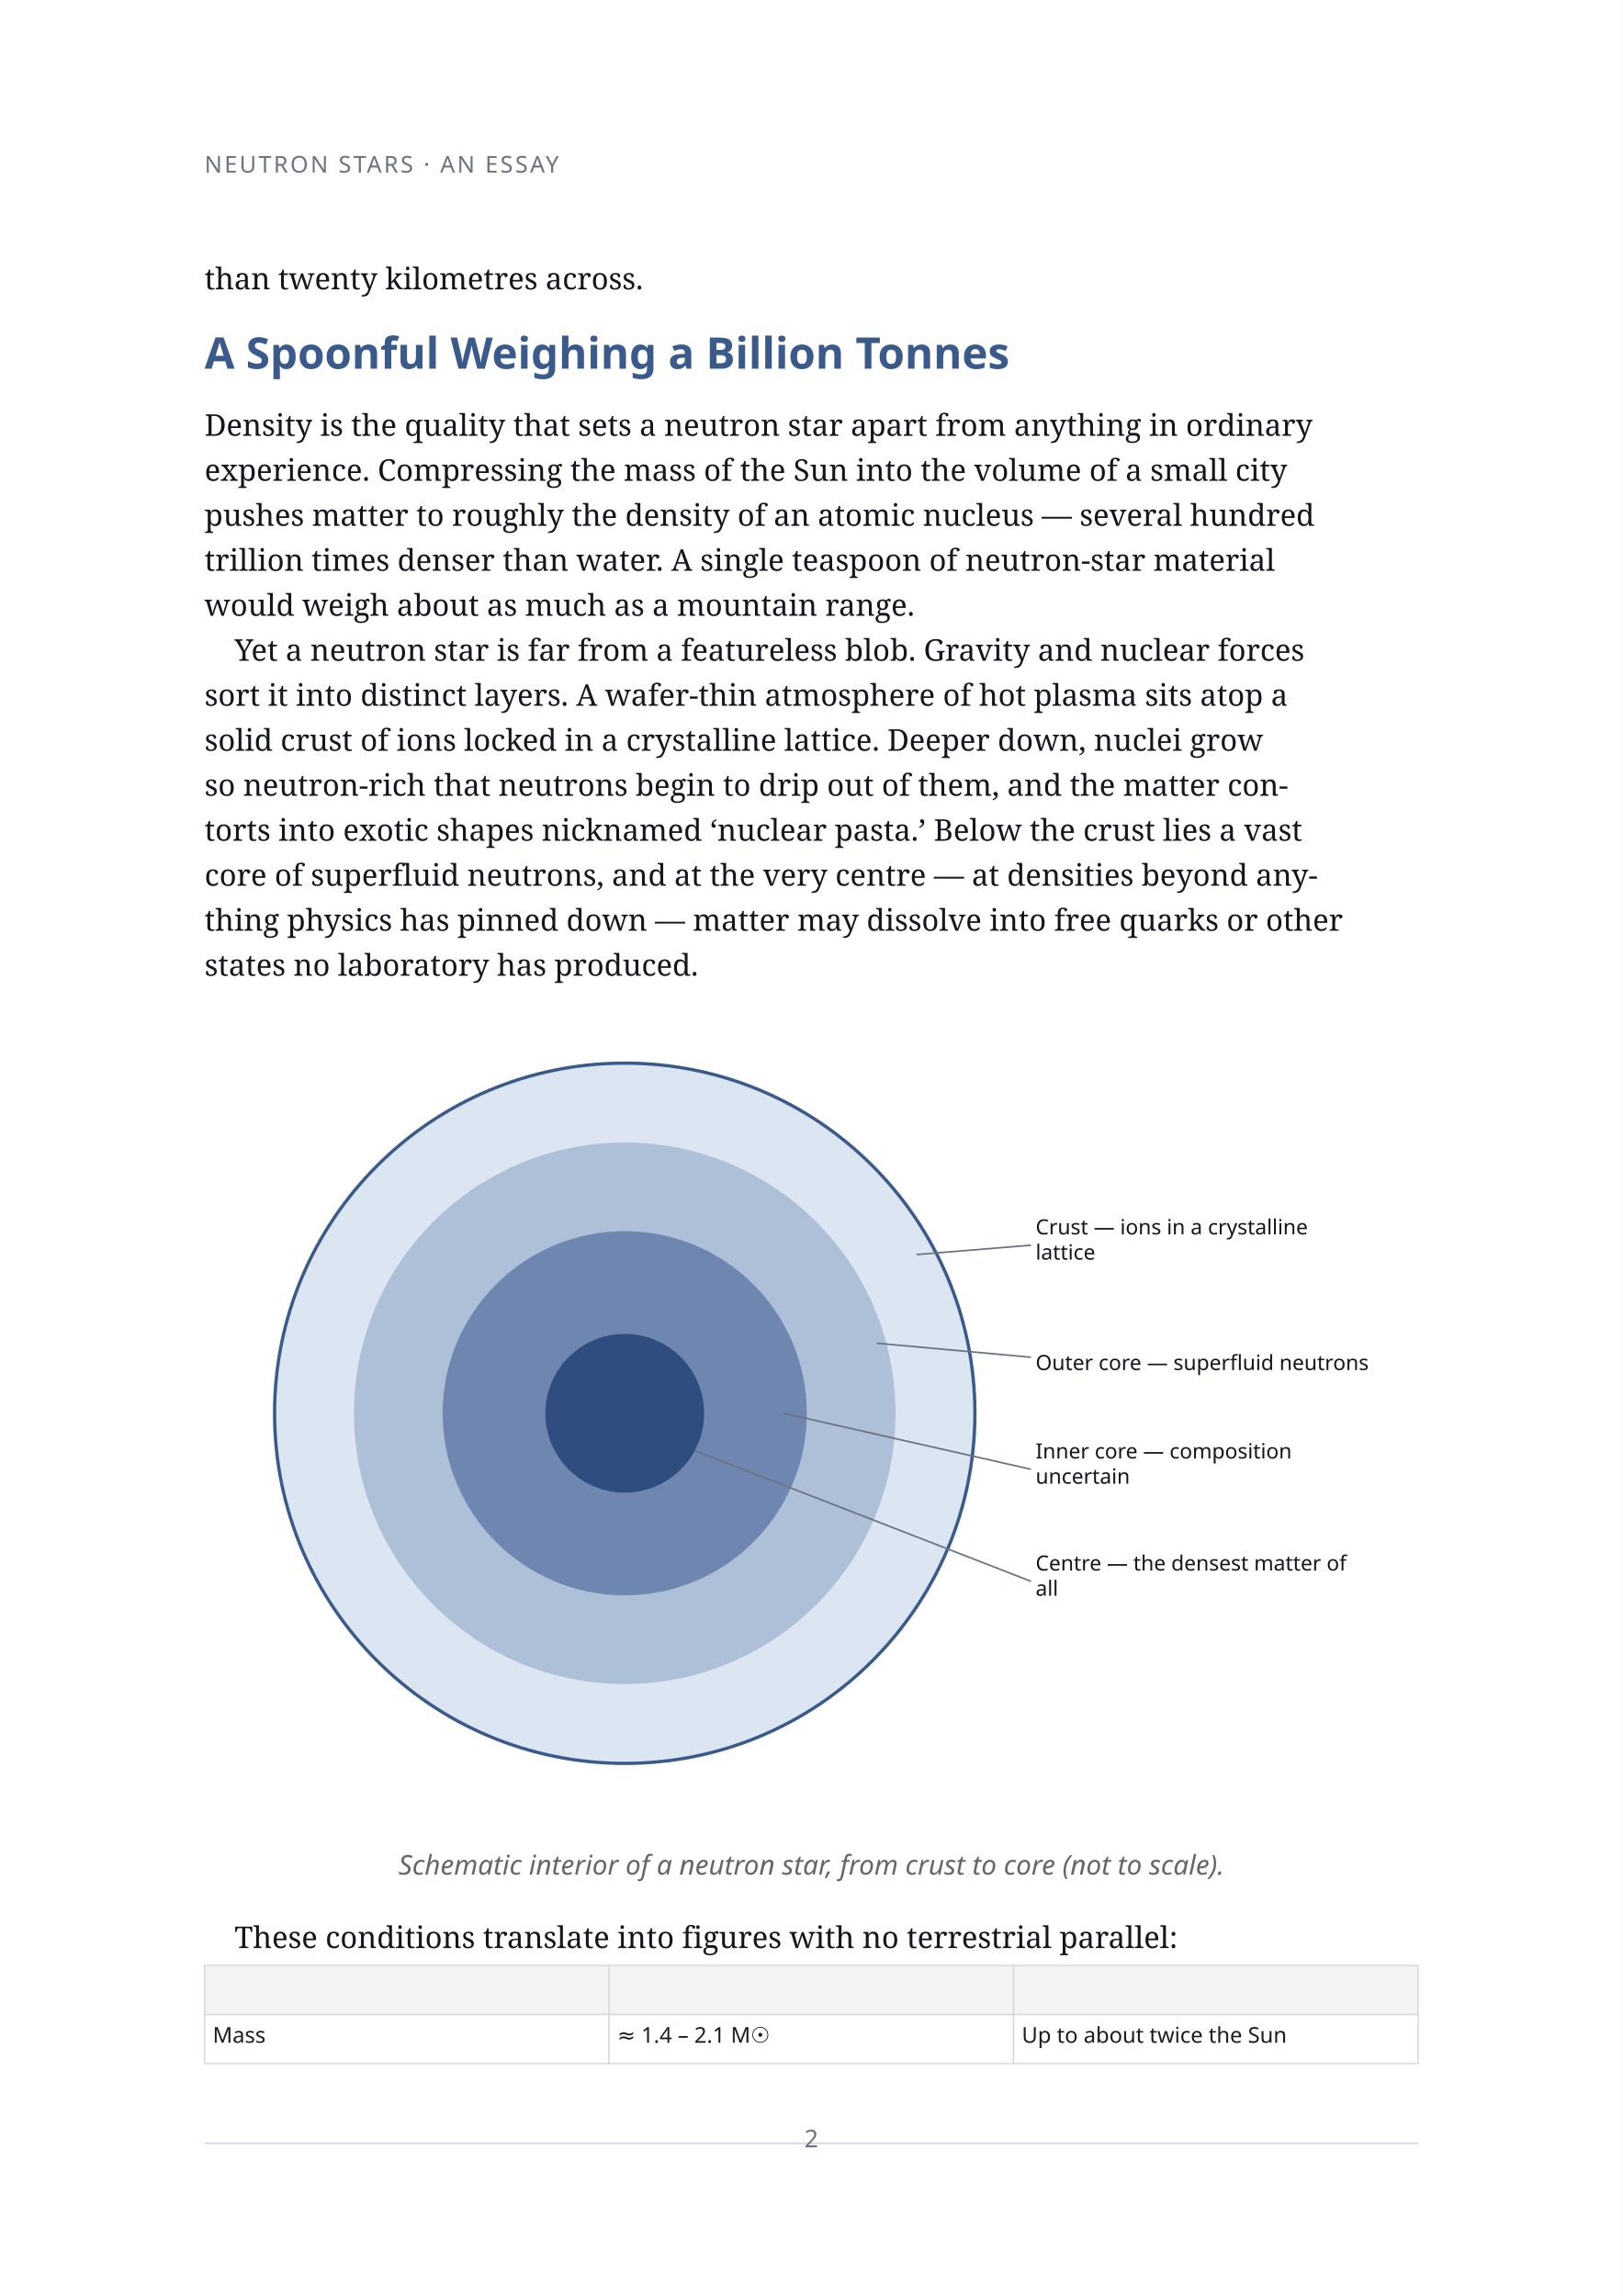
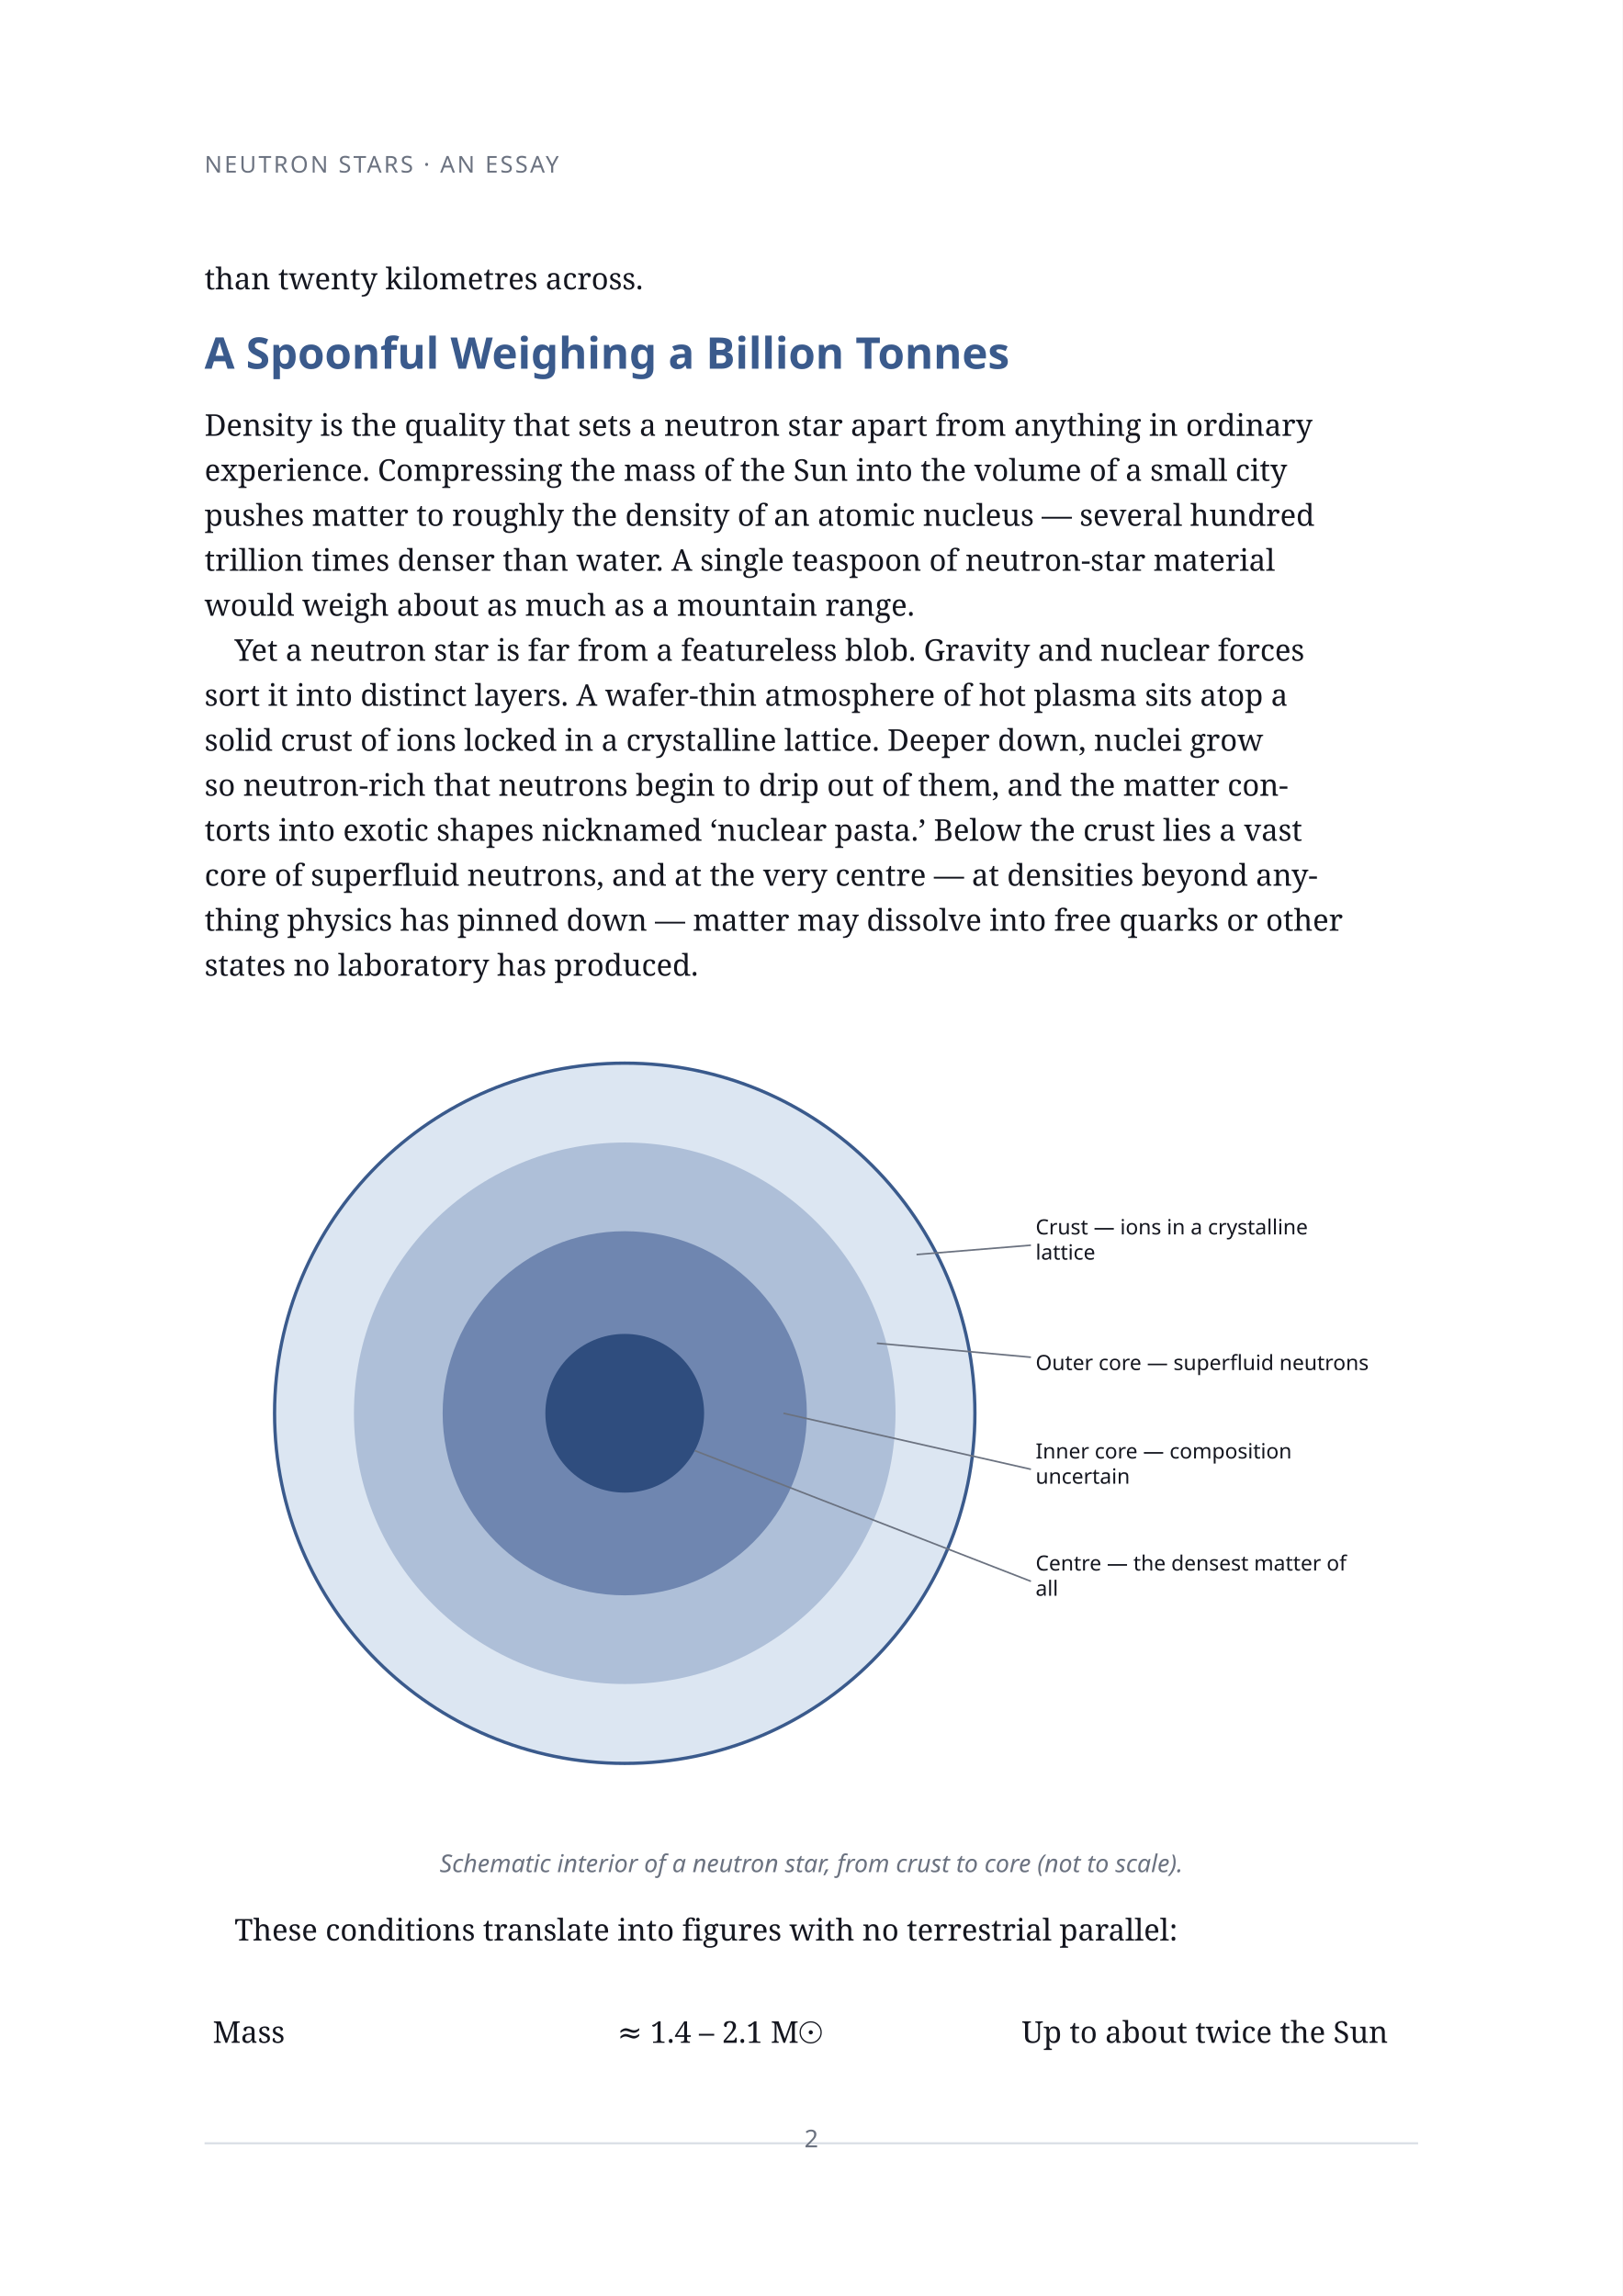
<svg xmlns="http://www.w3.org/2000/svg" width="595" height="842" viewBox="0 0 595 842">
  <rect width="100%" height="100%" fill="white" />
  <text x="75" y="106.12" text-anchor="start" style="font-family:serif;font-size:11px;fill:#14161f">than twenty kilometres across.</text>
  <text x="75" y="135.22" text-anchor="start" style="font-family:sans-serif;font-size:16px;fill:#3a5a8c;font-weight:bold">A Spoonful Weighing a Billion Tonnes</text>
  <text x="75" y="159.82" text-anchor="start" textLength="445" lengthAdjust="spacing" style="font-family:serif;font-size:11px;fill:#14161f">Density is the quality that sets a neutron star apart from anything in ordinary</text>
  <text x="75" y="176.32" text-anchor="start" textLength="445" lengthAdjust="spacing" style="font-family:serif;font-size:11px;fill:#14161f">experience. Compressing the mass of the Sun into the volume of a small city</text>
  <text x="75" y="192.82" text-anchor="start" textLength="445" lengthAdjust="spacing" style="font-family:serif;font-size:11px;fill:#14161f">pushes matter to roughly the density of an atomic nucleus — several hundred</text>
  <text x="75" y="209.32" text-anchor="start" textLength="445" lengthAdjust="spacing" style="font-family:serif;font-size:11px;fill:#14161f">trillion times denser than water. A single teaspoon of neutron-star material</text>
  <text x="75" y="225.82" text-anchor="start" style="font-family:serif;font-size:11px;fill:#14161f">would weigh about as much as a mountain range.</text>
  <text x="86" y="242.32" text-anchor="start" textLength="434" lengthAdjust="spacing" style="font-family:serif;font-size:11px;fill:#14161f">Yet a neutron star is far from a featureless blob. Gravity and nuclear forces</text>
  <text x="75" y="258.82" text-anchor="start" textLength="445" lengthAdjust="spacing" style="font-family:serif;font-size:11px;fill:#14161f">sort it into distinct layers. A wafer-thin atmosphere of hot plasma sits atop a</text>
  <text x="75" y="275.32" text-anchor="start" textLength="445" lengthAdjust="spacing" style="font-family:serif;font-size:11px;fill:#14161f">solid crust of ions locked in a crystalline lattice. Deeper down, nuclei grow</text>
  <text x="75" y="291.82" text-anchor="start" textLength="445" lengthAdjust="spacing" style="font-family:serif;font-size:11px;fill:#14161f">so neutron-rich that neutrons begin to drip out of them, and the matter con-</text>
  <text x="75" y="308.32" text-anchor="start" textLength="445" lengthAdjust="spacing" style="font-family:serif;font-size:11px;fill:#14161f">torts into exotic shapes nicknamed ‘nuclear pasta.’ Below the crust lies a vast</text>
  <text x="75" y="324.82" text-anchor="start" textLength="445" lengthAdjust="spacing" style="font-family:serif;font-size:11px;fill:#14161f">core of superfluid neutrons, and at the very centre — at densities beyond any-</text>
  <text x="75" y="341.32" text-anchor="start" textLength="445" lengthAdjust="spacing" style="font-family:serif;font-size:11px;fill:#14161f">thing physics has pinned down — matter may dissolve into free quarks or other</text>
  <text x="75" y="357.82" text-anchor="start" style="font-family:serif;font-size:11px;fill:#14161f">states no laboratory has produced.</text>
  <g transform="translate(75 364.2) scale(0.856)">
    <g>
      <ellipse cx="180" cy="180" rx="150" ry="150" fill="#dce6f2" stroke="#3a5a8c" stroke-width="1.4" />
      <ellipse cx="180" cy="180" rx="116" ry="116" fill="#aebfd8" />
      <ellipse cx="180" cy="180" rx="78" ry="78" fill="#6f86b0" />
      <ellipse cx="180" cy="180" rx="34" ry="34" fill="#2f4d7e" />
      <line x1="305" y1="112" x2="354" y2="108" stroke="#6b7280" stroke-width="0.7" />
      <line x1="288" y1="150" x2="354" y2="156" stroke="#6b7280" stroke-width="0.7" />
      <line x1="248" y1="180" x2="354" y2="204" stroke="#6b7280" stroke-width="0.7" />
      <line x1="210" y1="196" x2="354" y2="252" stroke="#6b7280" stroke-width="0.7" />
      <text y="103.38" text-anchor="start" style="font-family:sans-serif;font-size:9px;fill:#14161f">
        <tspan x="356">Crust — ions in a crystalline</tspan>
        <tspan x="356" dy="10.8">lattice</tspan>
      </text>
      <text y="158" text-anchor="start" dominant-baseline="central" style="font-family:sans-serif;font-size:9px;fill:#14161f">
        <tspan x="356">Outer core — superfluid neutrons</tspan>
      </text>
      <text y="199.38" text-anchor="start" style="font-family:sans-serif;font-size:9px;fill:#14161f">
        <tspan x="356">Inner core — composition</tspan>
        <tspan x="356" dy="10.8">uncertain</tspan>
      </text>
      <text y="247.38" text-anchor="start" style="font-family:sans-serif;font-size:9px;fill:#14161f">
        <tspan x="356">Centre — the densest matter of</tspan>
        <tspan x="356" dy="10.8">all</tspan>
      </text>
    </g>
  </g>
-   <text x="297.5" y="687.477" text-anchor="middle" style="font-family:sans-serif;font-size:10px;fill:#666;font-style:italic">Schematic interior of a neutron star, from crust to core (not to scale).</text>
-   <text x="86" y="714.397" text-anchor="start" style="font-family:serif;font-size:11px;fill:#14161f">These conditions translate into figures with no terrestrial parallel:</text>
-   <rect x="75" y="720.777" width="148.333" height="18" fill="#f1f3f5" stroke="#d8d8d8" stroke-width="0.5" />
-   <rect x="223.333" y="720.777" width="148.333" height="18" fill="#f1f3f5" stroke="#d8d8d8" stroke-width="0.5" />
-   <rect x="371.667" y="720.777" width="148.333" height="18" fill="#f1f3f5" stroke="#d8d8d8" stroke-width="0.5" />
-   <rect x="75" y="738.777" width="148.333" height="18" fill="#ffffff" stroke="#d8d8d8" stroke-width="0.5" />
-   <text x="78" y="749.137" text-anchor="start" style="font-family:sans-serif;font-size:8px;fill:#1c1c1c">Mass</text>
-   <rect x="223.333" y="738.777" width="148.333" height="18" fill="#ffffff" stroke="#d8d8d8" stroke-width="0.5" />
-   <text x="226.333" y="749.137" text-anchor="start" style="font-family:sans-serif;font-size:8px;fill:#1c1c1c">≈ 1.4 – 2.1 M☉</text>
-   <rect x="371.667" y="738.777" width="148.333" height="18" fill="#ffffff" stroke="#d8d8d8" stroke-width="0.5" />
-   <text x="374.667" y="749.137" text-anchor="start" style="font-family:sans-serif;font-size:8px;fill:#1c1c1c">Up to about twice the Sun</text>
+   <text x="297.5" y="686.557" text-anchor="middle" style="font-family:sans-serif;font-size:9px;fill:#6b7280;font-style:italic">Schematic interior of a neutron star, from crust to core (not to scale).</text>
+   <text x="86" y="711.647" text-anchor="start" style="font-family:serif;font-size:11px;fill:#14161f">These conditions translate into figures with no terrestrial parallel:</text>
+   <rect x="75" y="718.027" width="148.333" height="18" fill="none" />
+   <rect x="223.333" y="718.027" width="148.333" height="18" fill="none" />
+   <rect x="371.667" y="718.027" width="148.333" height="18" fill="none" />
+   <rect x="75" y="736.027" width="148.333" height="18" fill="none" />
+   <text x="78" y="749.147" text-anchor="start" style="font-family:serif;font-size:11px;fill:#14161f">Mass</text>
+   <rect x="223.333" y="736.027" width="148.333" height="18" fill="none" />
+   <text x="226.333" y="749.147" text-anchor="start" style="font-family:serif;font-size:11px;fill:#14161f">≈ 1.4 – 2.1 M☉</text>
+   <rect x="371.667" y="736.027" width="148.333" height="18" fill="none" />
+   <text x="374.667" y="749.147" text-anchor="start" style="font-family:serif;font-size:11px;fill:#14161f">Up to about twice the Sun</text>
  <text y="60" text-anchor="start" dominant-baseline="central" style="font-family:sans-serif;font-size:8.5px;fill:#6b7280;letter-spacing:0.6pt;text-transform:uppercase">
    <tspan x="75">NEUTRON STARS · AN ESSAY</tspan>
  </text>
  <line x1="75" y1="786" x2="520" y2="786" stroke="#d9dee5" stroke-width="0.75" />
  <text y="784" text-anchor="middle" dominant-baseline="central" style="font-family:sans-serif;font-size:9px;fill:#6b7280">
    <tspan x="297.5">2</tspan>
  </text>
</svg>
